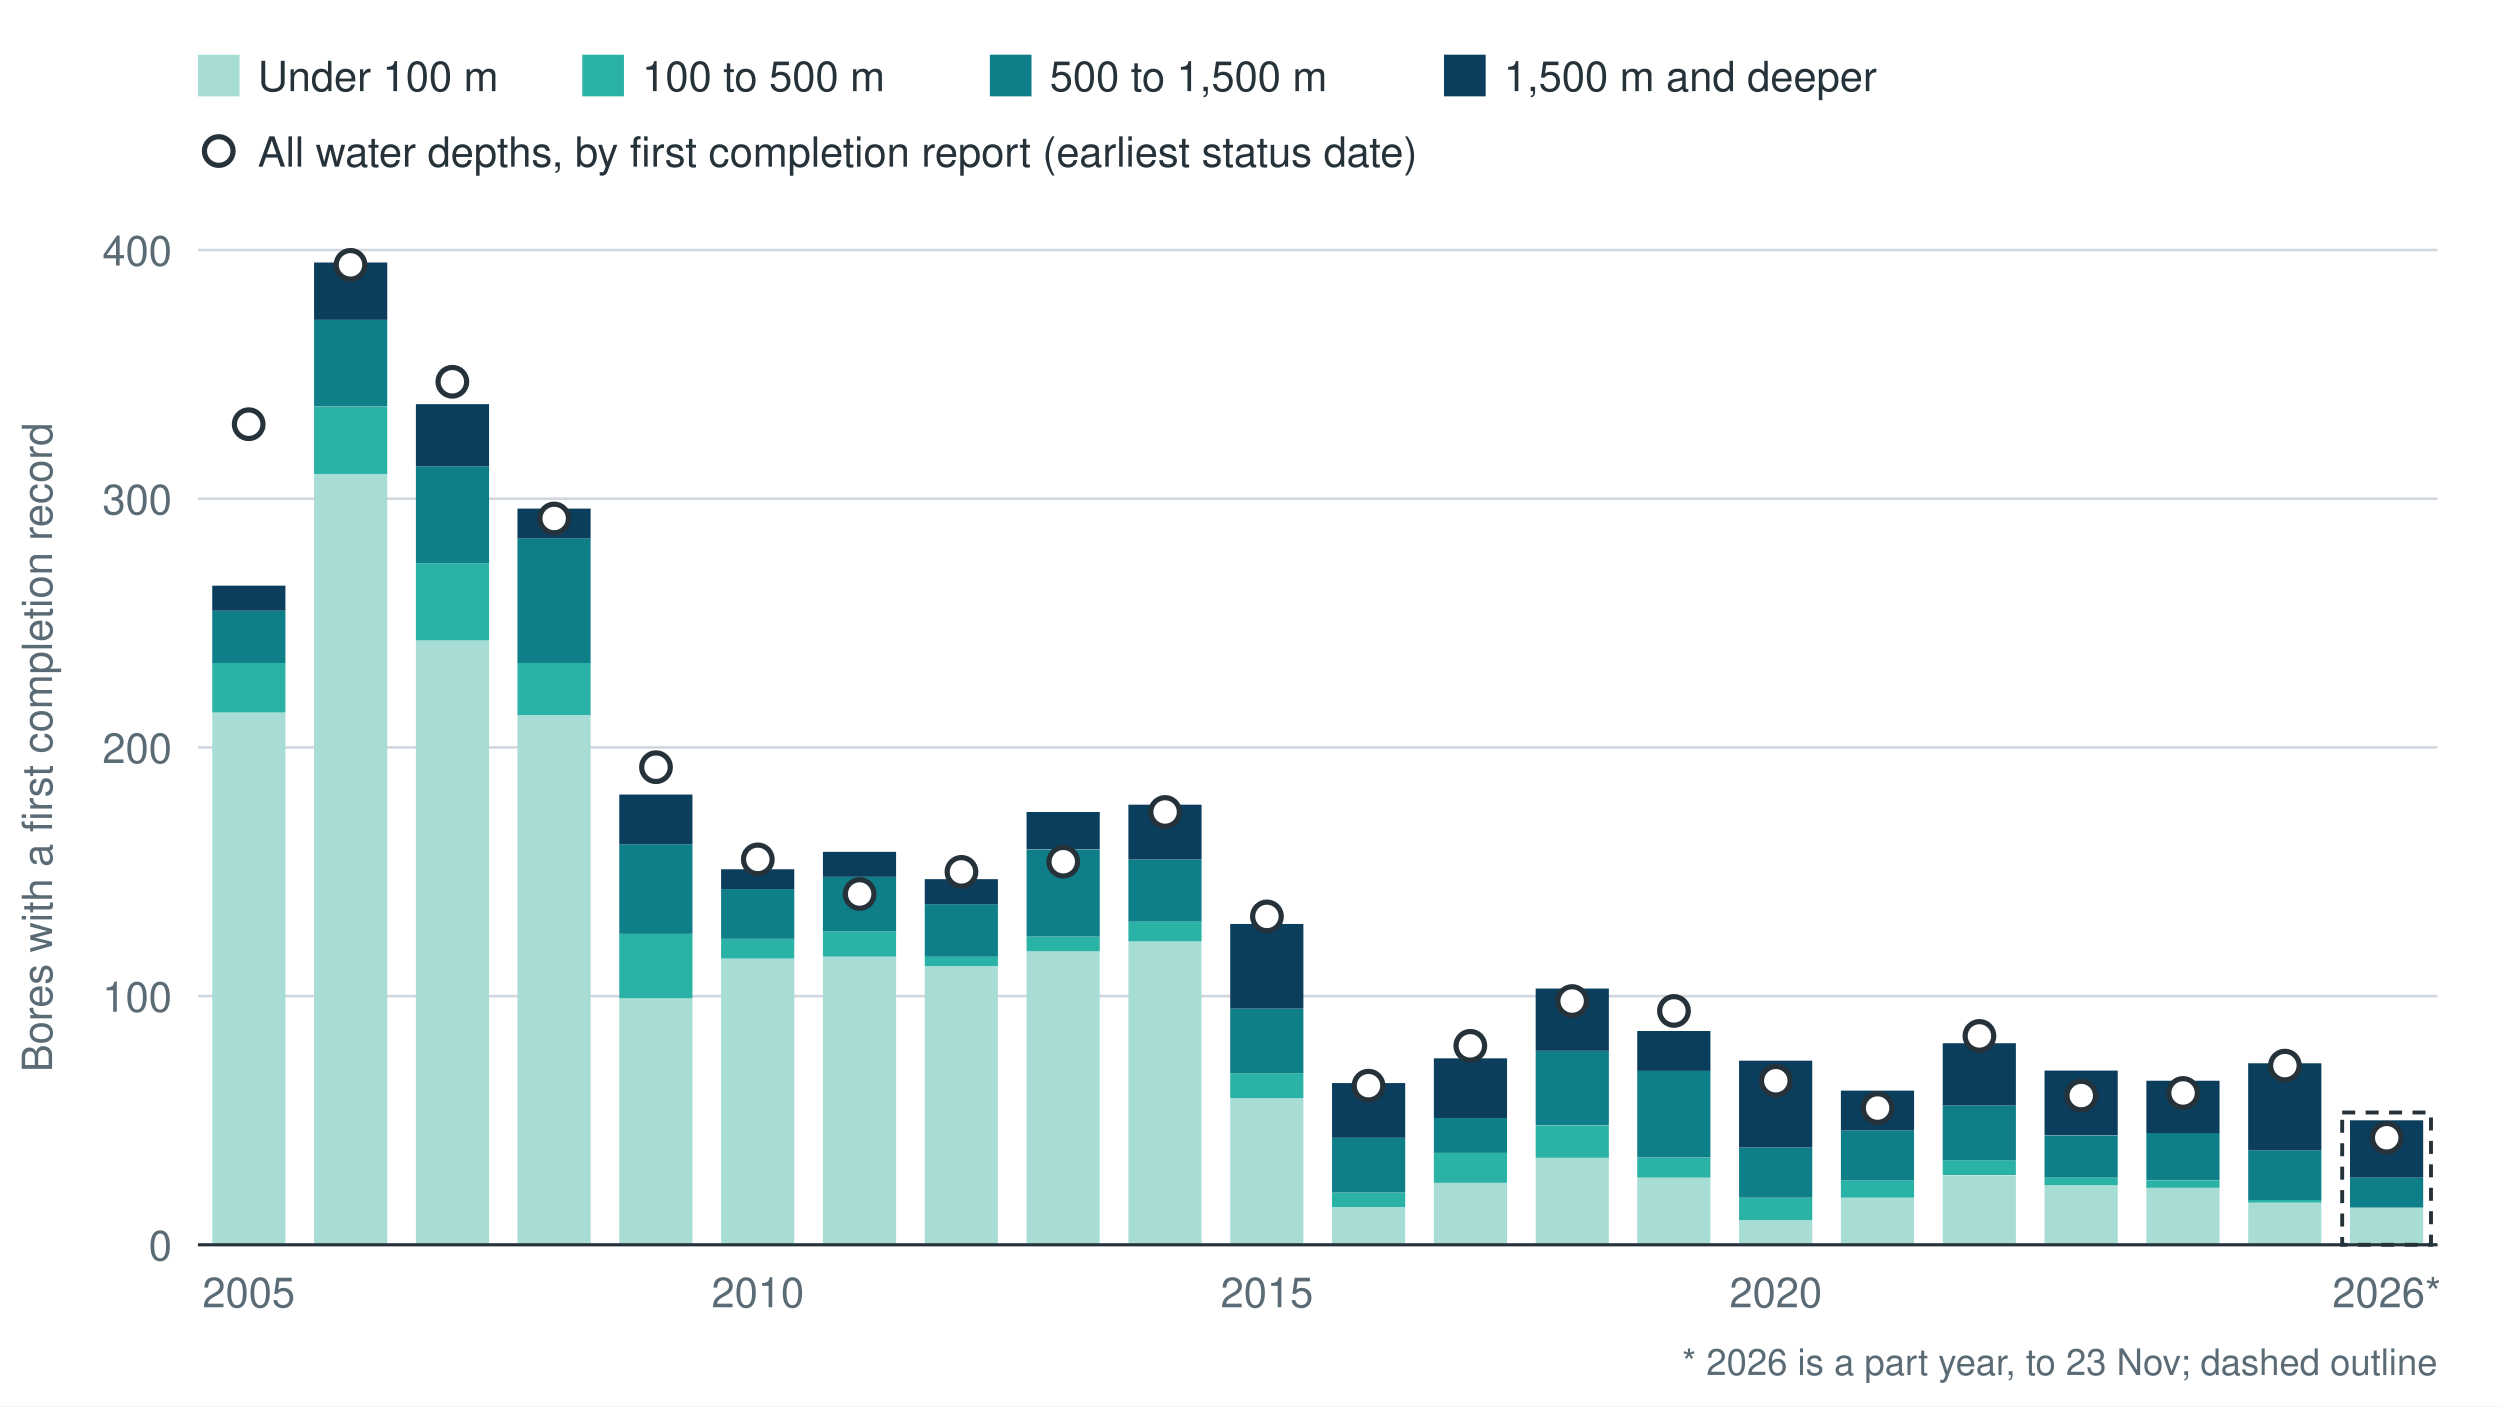
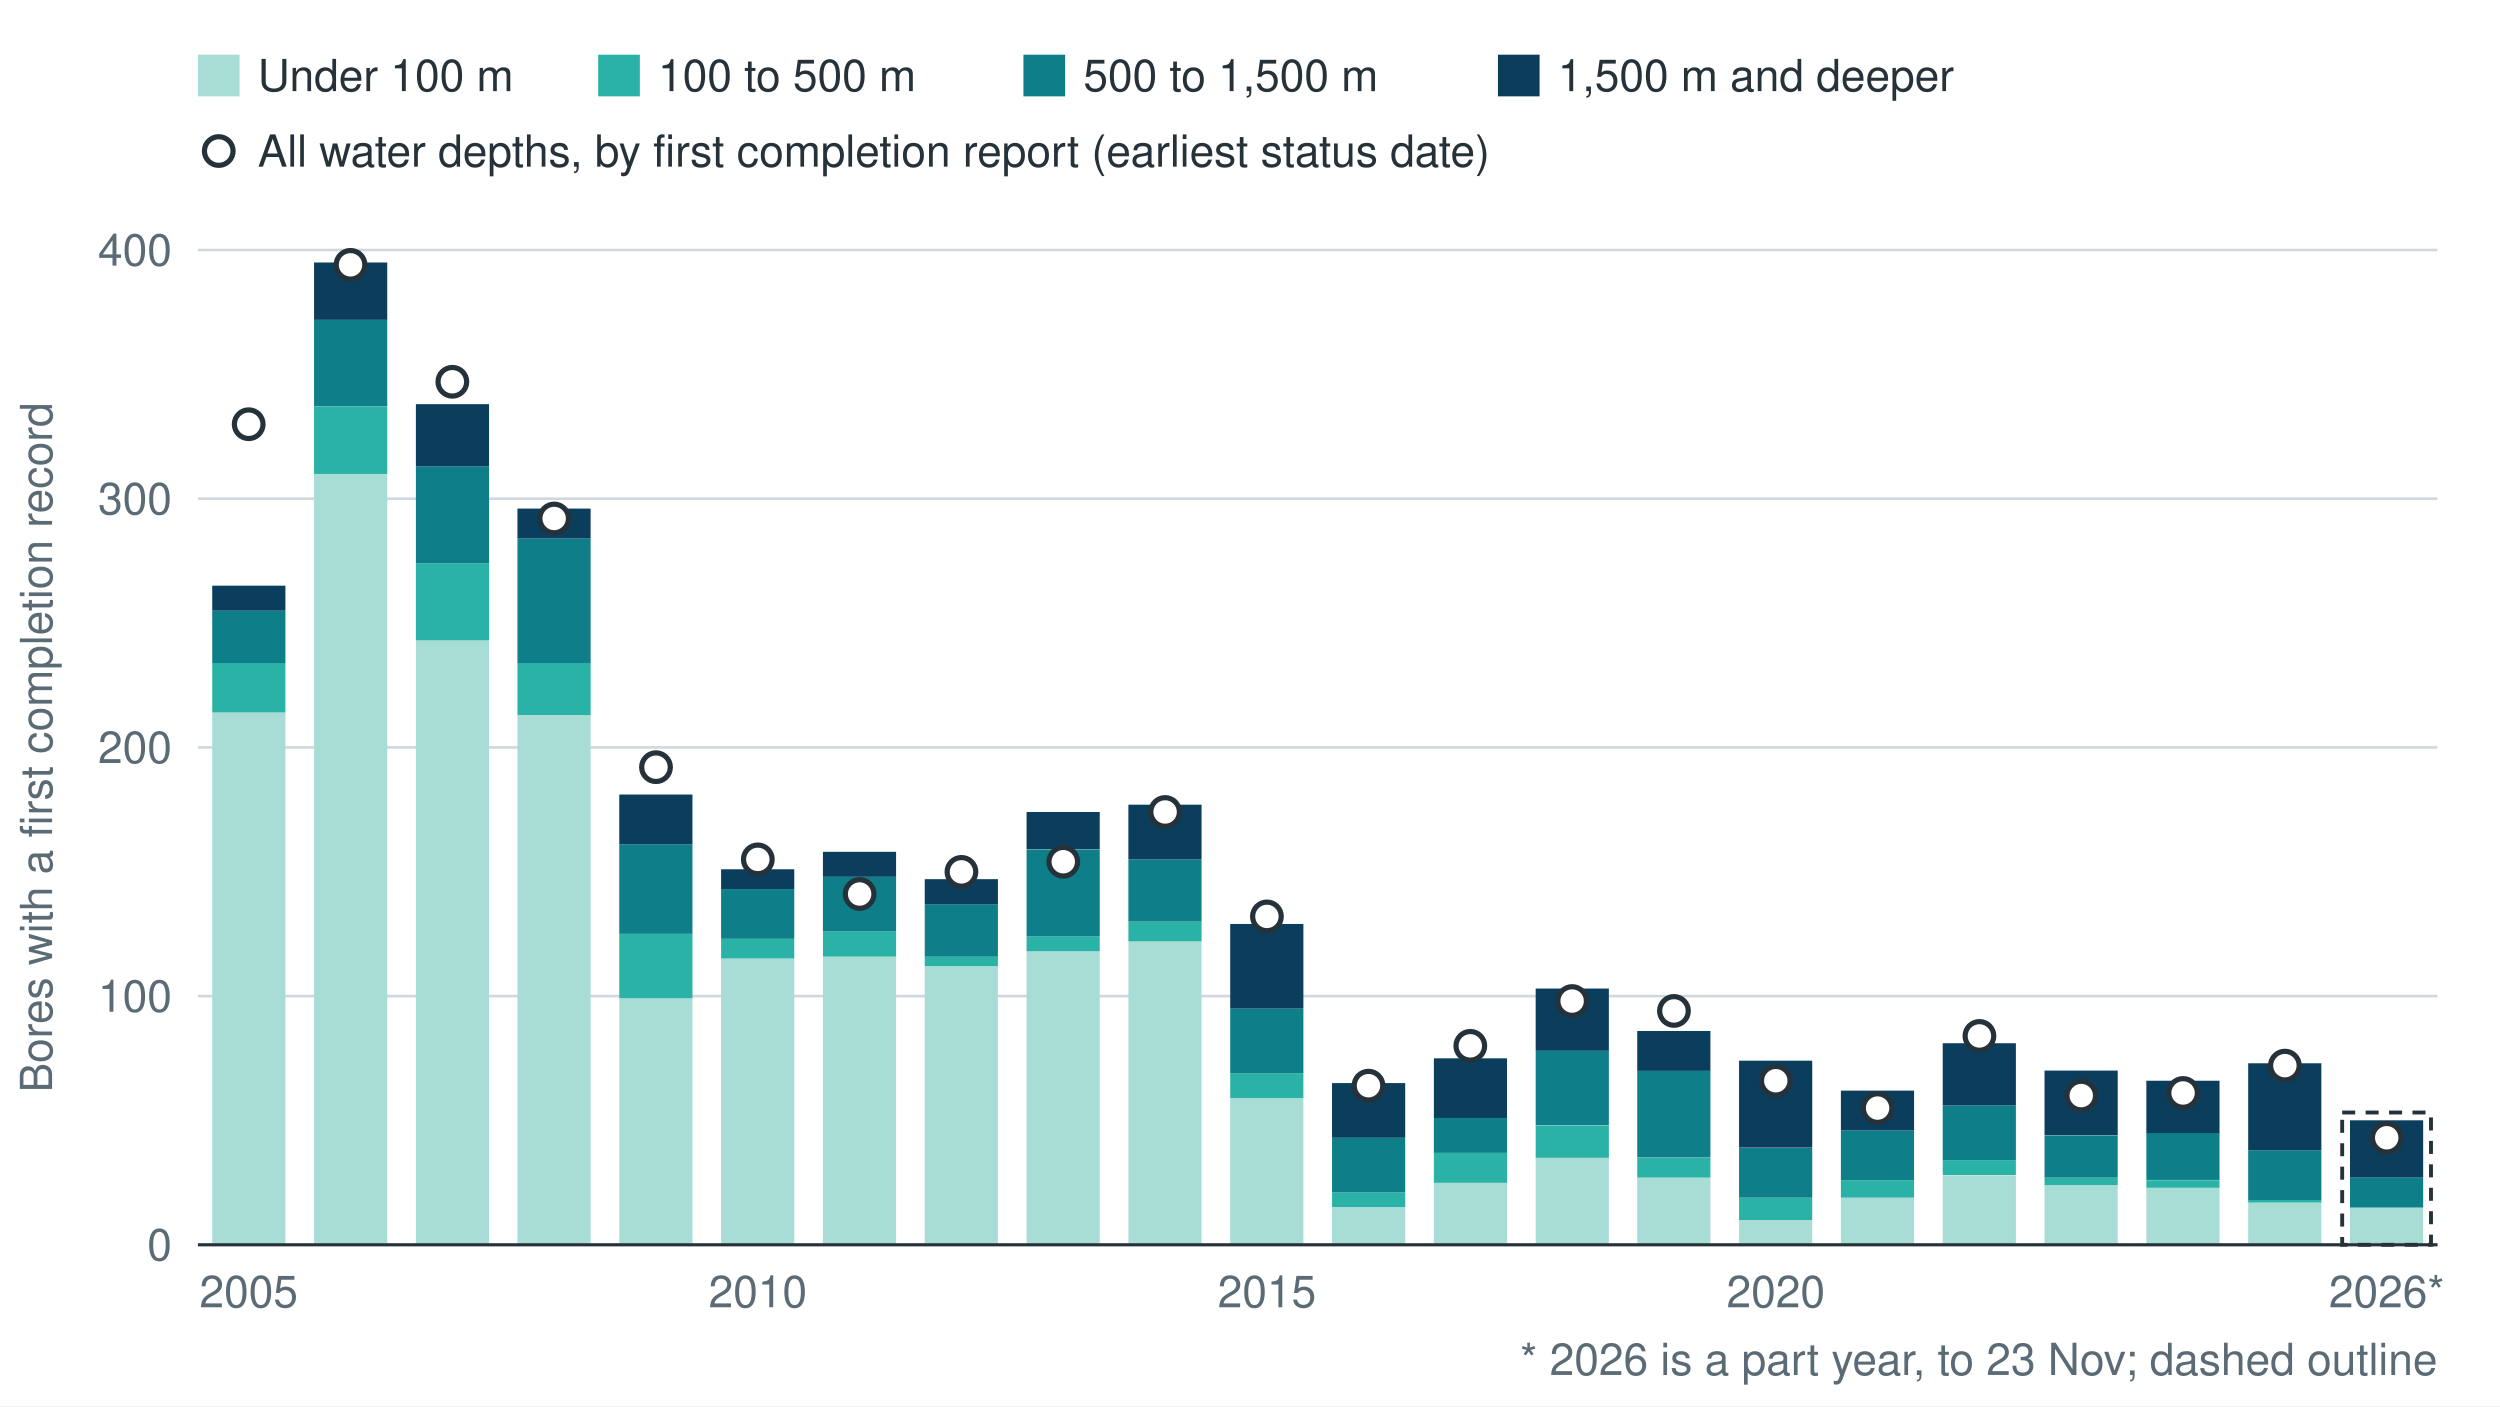
<svg xmlns="http://www.w3.org/2000/svg" viewBox="0 0 960 540" width="960" height="540" role="img" aria-label="Bores with a first completion record by year and water depth: first initial completion approval (bars) and first completion report (circles)" font-family="'Segoe UI',Helvetica,Arial,sans-serif">
  <rect x="0.0" y="0.0" width="960.0" height="540.0" fill="#ffffff" fill-opacity="1.0" stroke="none" />
  <rect x="76.0" y="21.0" width="16.0" height="16.0" fill="#a8ddd6" fill-opacity="1.0" stroke="none" />
-   <text x="99.0" y="35.0" font-size="16" font-weight="400" fill="#26323a" text-anchor="start">Under 100 m</text>
-   <rect x="223.6" y="21.0" width="16.0" height="16.0" fill="#2BB2A6" fill-opacity="1.0" stroke="none" />
-   <text x="246.6" y="35.0" font-size="16" font-weight="400" fill="#26323a" text-anchor="start">100 to 500 m</text>
-   <rect x="380.1" y="21.0" width="16.0" height="16.0" fill="#0e7e88" fill-opacity="1.0" stroke="none" />
-   <text x="403.1" y="35.0" font-size="16" font-weight="400" fill="#26323a" text-anchor="start">500 to 1,500 m</text>
-   <rect x="554.5" y="21.0" width="16.0" height="16.0" fill="#0b3d5c" fill-opacity="1.0" stroke="none" />
-   <text x="577.5" y="35.0" font-size="16" font-weight="400" fill="#26323a" text-anchor="start">1,500 m and deeper</text>
+   <text x="99.0" y="35.0" font-size="17" font-weight="400" fill="#26323a" text-anchor="start">Under 100 m</text>
+   <rect x="229.7" y="21.0" width="16.0" height="16.0" fill="#2BB2A6" fill-opacity="1.0" stroke="none" />
+   <text x="252.7" y="35.0" font-size="17" font-weight="400" fill="#26323a" text-anchor="start">100 to 500 m</text>
+   <rect x="393.0" y="21.0" width="16.0" height="16.0" fill="#0e7e88" fill-opacity="1.0" stroke="none" />
+   <text x="416.0" y="35.0" font-size="17" font-weight="400" fill="#26323a" text-anchor="start">500 to 1,500 m</text>
+   <rect x="575.2" y="21.0" width="16.0" height="16.0" fill="#0b3d5c" fill-opacity="1.0" stroke="none" />
+   <text x="598.2" y="35.0" font-size="17" font-weight="400" fill="#26323a" text-anchor="start">1,500 m and deeper</text>
  <circle cx="84" cy="58" r="5.5" fill="#ffffff" stroke="#26323a" stroke-width="2" />
-   <text x="99.0" y="64.0" font-size="16" font-weight="400" fill="#26323a" text-anchor="start">All water depths, by first completion report (earliest status date)</text>
+   <text x="99.0" y="64.0" font-size="17" font-weight="400" fill="#26323a" text-anchor="start">All water depths, by first completion report (earliest status date)</text>
  <line x1="76.0" y1="478.0" x2="936.0" y2="478.0" stroke="#d0d7de" stroke-width="1.0" />
-   <text x="66.0" y="484.0" font-size="16" font-weight="400" fill="#5a6b76" text-anchor="end">0</text>
+   <text x="66.0" y="484.0" font-size="17" font-weight="400" fill="#5a6b76" text-anchor="end">0</text>
  <line x1="76.0" y1="382.5" x2="936.0" y2="382.5" stroke="#d0d7de" stroke-width="1.0" />
-   <text x="66.0" y="388.5" font-size="16" font-weight="400" fill="#5a6b76" text-anchor="end">100</text>
+   <text x="66.0" y="388.5" font-size="17" font-weight="400" fill="#5a6b76" text-anchor="end">100</text>
  <line x1="76.0" y1="287.0" x2="936.0" y2="287.0" stroke="#d0d7de" stroke-width="1.0" />
-   <text x="66.0" y="293.0" font-size="16" font-weight="400" fill="#5a6b76" text-anchor="end">200</text>
+   <text x="66.0" y="293.0" font-size="17" font-weight="400" fill="#5a6b76" text-anchor="end">200</text>
  <line x1="76.0" y1="191.5" x2="936.0" y2="191.5" stroke="#d0d7de" stroke-width="1.0" />
-   <text x="66.0" y="197.5" font-size="16" font-weight="400" fill="#5a6b76" text-anchor="end">300</text>
+   <text x="66.0" y="197.5" font-size="17" font-weight="400" fill="#5a6b76" text-anchor="end">300</text>
  <line x1="76.0" y1="96.0" x2="936.0" y2="96.0" stroke="#d0d7de" stroke-width="1.0" />
-   <text x="66.0" y="102.0" font-size="16" font-weight="400" fill="#5a6b76" text-anchor="end">400</text>
+   <text x="66.0" y="102.0" font-size="17" font-weight="400" fill="#5a6b76" text-anchor="end">400</text>
  <rect x="81.5" y="273.6" width="28.1" height="204.4" fill="#a8ddd6" fill-opacity="1.0" stroke="none" />
  <rect x="81.5" y="254.5" width="28.1" height="19.1" fill="#2BB2A6" fill-opacity="1.0" stroke="none" />
  <rect x="81.5" y="234.5" width="28.1" height="20.1" fill="#0e7e88" fill-opacity="1.0" stroke="none" />
  <rect x="81.5" y="224.9" width="28.1" height="9.6" fill="#0b3d5c" fill-opacity="1.0" stroke="none" />
  <circle cx="95.5" cy="162.9" r="5.5" fill="#ffffff" stroke="#26323a" stroke-width="2" />
-   <text x="95.5" y="502.0" font-size="16" font-weight="400" fill="#5a6b76" text-anchor="middle">2005</text>
+   <text x="95.5" y="502.0" font-size="17" font-weight="400" fill="#5a6b76" text-anchor="middle">2005</text>
  <rect x="120.6" y="181.9" width="28.1" height="296.1" fill="#a8ddd6" fill-opacity="1.0" stroke="none" />
  <rect x="120.6" y="156.2" width="28.1" height="25.8" fill="#2BB2A6" fill-opacity="1.0" stroke="none" />
  <rect x="120.6" y="122.7" width="28.1" height="33.4" fill="#0e7e88" fill-opacity="1.0" stroke="none" />
  <rect x="120.6" y="100.8" width="28.1" height="22.0" fill="#0b3d5c" fill-opacity="1.0" stroke="none" />
  <circle cx="134.6" cy="101.7" r="5.5" fill="#ffffff" stroke="#26323a" stroke-width="2" />
  <rect x="159.7" y="245.9" width="28.1" height="232.1" fill="#a8ddd6" fill-opacity="1.0" stroke="none" />
  <rect x="159.7" y="216.3" width="28.1" height="29.6" fill="#2BB2A6" fill-opacity="1.0" stroke="none" />
  <rect x="159.7" y="179.1" width="28.1" height="37.2" fill="#0e7e88" fill-opacity="1.0" stroke="none" />
  <rect x="159.7" y="155.2" width="28.1" height="23.9" fill="#0b3d5c" fill-opacity="1.0" stroke="none" />
  <circle cx="173.7" cy="146.6" r="5.5" fill="#ffffff" stroke="#26323a" stroke-width="2" />
  <rect x="198.7" y="274.6" width="28.1" height="203.4" fill="#a8ddd6" fill-opacity="1.0" stroke="none" />
  <rect x="198.7" y="254.5" width="28.1" height="20.1" fill="#2BB2A6" fill-opacity="1.0" stroke="none" />
  <rect x="198.7" y="206.8" width="28.1" height="47.8" fill="#0e7e88" fill-opacity="1.0" stroke="none" />
  <rect x="198.7" y="195.3" width="28.1" height="11.5" fill="#0b3d5c" fill-opacity="1.0" stroke="none" />
  <circle cx="212.8" cy="199.1" r="5.5" fill="#ffffff" stroke="#26323a" stroke-width="2" />
  <rect x="237.8" y="383.5" width="28.1" height="94.5" fill="#a8ddd6" fill-opacity="1.0" stroke="none" />
  <rect x="237.8" y="358.6" width="28.1" height="24.8" fill="#2BB2A6" fill-opacity="1.0" stroke="none" />
  <rect x="237.8" y="324.2" width="28.1" height="34.4" fill="#0e7e88" fill-opacity="1.0" stroke="none" />
  <rect x="237.8" y="305.1" width="28.1" height="19.1" fill="#0b3d5c" fill-opacity="1.0" stroke="none" />
  <circle cx="251.9" cy="294.6" r="5.5" fill="#ffffff" stroke="#26323a" stroke-width="2" />
  <rect x="276.9" y="368.2" width="28.1" height="109.8" fill="#a8ddd6" fill-opacity="1.0" stroke="none" />
  <rect x="276.9" y="360.5" width="28.1" height="7.6" fill="#2BB2A6" fill-opacity="1.0" stroke="none" />
  <rect x="276.9" y="341.4" width="28.1" height="19.1" fill="#0e7e88" fill-opacity="1.0" stroke="none" />
  <rect x="276.9" y="333.8" width="28.1" height="7.6" fill="#0b3d5c" fill-opacity="1.0" stroke="none" />
  <circle cx="291.0" cy="330.0" r="5.5" fill="#ffffff" stroke="#26323a" stroke-width="2" />
-   <text x="291.0" y="502.0" font-size="16" font-weight="400" fill="#5a6b76" text-anchor="middle">2010</text>
+   <text x="291.0" y="502.0" font-size="17" font-weight="400" fill="#5a6b76" text-anchor="middle">2010</text>
  <rect x="316.0" y="367.2" width="28.1" height="110.8" fill="#a8ddd6" fill-opacity="1.0" stroke="none" />
  <rect x="316.0" y="357.7" width="28.1" height="9.6" fill="#2BB2A6" fill-opacity="1.0" stroke="none" />
  <rect x="316.0" y="336.7" width="28.1" height="21.0" fill="#0e7e88" fill-opacity="1.0" stroke="none" />
  <rect x="316.0" y="327.1" width="28.1" height="9.6" fill="#0b3d5c" fill-opacity="1.0" stroke="none" />
  <circle cx="330.1" cy="343.3" r="5.5" fill="#ffffff" stroke="#26323a" stroke-width="2" />
  <rect x="355.1" y="371.0" width="28.1" height="107.0" fill="#a8ddd6" fill-opacity="1.0" stroke="none" />
  <rect x="355.1" y="367.2" width="28.1" height="3.8" fill="#2BB2A6" fill-opacity="1.0" stroke="none" />
  <rect x="355.1" y="347.2" width="28.1" height="20.1" fill="#0e7e88" fill-opacity="1.0" stroke="none" />
  <rect x="355.1" y="337.6" width="28.1" height="9.6" fill="#0b3d5c" fill-opacity="1.0" stroke="none" />
  <circle cx="369.2" cy="334.8" r="5.5" fill="#ffffff" stroke="#26323a" stroke-width="2" />
  <rect x="394.2" y="365.3" width="28.1" height="112.7" fill="#a8ddd6" fill-opacity="1.0" stroke="none" />
  <rect x="394.2" y="359.6" width="28.1" height="5.7" fill="#2BB2A6" fill-opacity="1.0" stroke="none" />
  <rect x="394.2" y="326.2" width="28.1" height="33.4" fill="#0e7e88" fill-opacity="1.0" stroke="none" />
  <rect x="394.2" y="311.8" width="28.1" height="14.3" fill="#0b3d5c" fill-opacity="1.0" stroke="none" />
  <circle cx="408.3" cy="330.9" r="5.5" fill="#ffffff" stroke="#26323a" stroke-width="2" />
  <rect x="433.3" y="361.5" width="28.1" height="116.5" fill="#a8ddd6" fill-opacity="1.0" stroke="none" />
  <rect x="433.3" y="353.9" width="28.1" height="7.6" fill="#2BB2A6" fill-opacity="1.0" stroke="none" />
  <rect x="433.3" y="330.0" width="28.1" height="23.9" fill="#0e7e88" fill-opacity="1.0" stroke="none" />
  <rect x="433.3" y="309.0" width="28.1" height="21.0" fill="#0b3d5c" fill-opacity="1.0" stroke="none" />
  <circle cx="447.4" cy="311.8" r="5.5" fill="#ffffff" stroke="#26323a" stroke-width="2" />
  <rect x="472.4" y="421.7" width="28.1" height="56.3" fill="#a8ddd6" fill-opacity="1.0" stroke="none" />
  <rect x="472.4" y="412.1" width="28.1" height="9.6" fill="#2BB2A6" fill-opacity="1.0" stroke="none" />
  <rect x="472.4" y="387.3" width="28.1" height="24.8" fill="#0e7e88" fill-opacity="1.0" stroke="none" />
  <rect x="472.4" y="354.8" width="28.1" height="32.5" fill="#0b3d5c" fill-opacity="1.0" stroke="none" />
  <circle cx="486.5" cy="351.9" r="5.5" fill="#ffffff" stroke="#26323a" stroke-width="2" />
-   <text x="486.5" y="502.0" font-size="16" font-weight="400" fill="#5a6b76" text-anchor="middle">2015</text>
+   <text x="486.5" y="502.0" font-size="17" font-weight="400" fill="#5a6b76" text-anchor="middle">2015</text>
  <rect x="511.5" y="463.7" width="28.1" height="14.3" fill="#a8ddd6" fill-opacity="1.0" stroke="none" />
  <rect x="511.5" y="457.9" width="28.1" height="5.7" fill="#2BB2A6" fill-opacity="1.0" stroke="none" />
  <rect x="511.5" y="436.9" width="28.1" height="21.0" fill="#0e7e88" fill-opacity="1.0" stroke="none" />
  <rect x="511.5" y="415.9" width="28.1" height="21.0" fill="#0b3d5c" fill-opacity="1.0" stroke="none" />
  <circle cx="525.5" cy="416.9" r="5.5" fill="#ffffff" stroke="#26323a" stroke-width="2" />
  <rect x="550.6" y="454.1" width="28.1" height="23.9" fill="#a8ddd6" fill-opacity="1.0" stroke="none" />
  <rect x="550.6" y="442.7" width="28.1" height="11.5" fill="#2BB2A6" fill-opacity="1.0" stroke="none" />
  <rect x="550.6" y="429.3" width="28.1" height="13.4" fill="#0e7e88" fill-opacity="1.0" stroke="none" />
  <rect x="550.6" y="406.4" width="28.1" height="22.9" fill="#0b3d5c" fill-opacity="1.0" stroke="none" />
  <circle cx="564.6" cy="401.6" r="5.5" fill="#ffffff" stroke="#26323a" stroke-width="2" />
  <rect x="589.7" y="444.6" width="28.1" height="33.4" fill="#a8ddd6" fill-opacity="1.0" stroke="none" />
  <rect x="589.7" y="432.2" width="28.1" height="12.4" fill="#2BB2A6" fill-opacity="1.0" stroke="none" />
  <rect x="589.7" y="403.5" width="28.1" height="28.6" fill="#0e7e88" fill-opacity="1.0" stroke="none" />
  <rect x="589.7" y="379.6" width="28.1" height="23.9" fill="#0b3d5c" fill-opacity="1.0" stroke="none" />
  <circle cx="603.7" cy="384.4" r="5.5" fill="#ffffff" stroke="#26323a" stroke-width="2" />
  <rect x="628.7" y="452.2" width="28.1" height="25.8" fill="#a8ddd6" fill-opacity="1.0" stroke="none" />
  <rect x="628.7" y="444.6" width="28.1" height="7.6" fill="#2BB2A6" fill-opacity="1.0" stroke="none" />
  <rect x="628.7" y="411.1" width="28.1" height="33.4" fill="#0e7e88" fill-opacity="1.0" stroke="none" />
  <rect x="628.7" y="395.9" width="28.1" height="15.3" fill="#0b3d5c" fill-opacity="1.0" stroke="none" />
  <circle cx="642.8" cy="388.2" r="5.5" fill="#ffffff" stroke="#26323a" stroke-width="2" />
  <rect x="667.8" y="468.4" width="28.1" height="9.6" fill="#a8ddd6" fill-opacity="1.0" stroke="none" />
  <rect x="667.8" y="459.9" width="28.1" height="8.6" fill="#2BB2A6" fill-opacity="1.0" stroke="none" />
  <rect x="667.8" y="440.8" width="28.1" height="19.1" fill="#0e7e88" fill-opacity="1.0" stroke="none" />
  <rect x="667.8" y="407.3" width="28.1" height="33.4" fill="#0b3d5c" fill-opacity="1.0" stroke="none" />
  <circle cx="681.9" cy="415.0" r="5.5" fill="#ffffff" stroke="#26323a" stroke-width="2" />
-   <text x="681.9" y="502.0" font-size="16" font-weight="400" fill="#5a6b76" text-anchor="middle">2020</text>
+   <text x="681.9" y="502.0" font-size="17" font-weight="400" fill="#5a6b76" text-anchor="middle">2020</text>
  <rect x="706.9" y="459.9" width="28.1" height="18.1" fill="#a8ddd6" fill-opacity="1.0" stroke="none" />
  <rect x="706.9" y="453.2" width="28.1" height="6.7" fill="#2BB2A6" fill-opacity="1.0" stroke="none" />
  <rect x="706.9" y="434.1" width="28.1" height="19.1" fill="#0e7e88" fill-opacity="1.0" stroke="none" />
  <rect x="706.9" y="418.8" width="28.1" height="15.3" fill="#0b3d5c" fill-opacity="1.0" stroke="none" />
  <circle cx="721.0" cy="425.5" r="5.5" fill="#ffffff" stroke="#26323a" stroke-width="2" />
  <rect x="746.0" y="451.3" width="28.1" height="26.7" fill="#a8ddd6" fill-opacity="1.0" stroke="none" />
  <rect x="746.0" y="445.5" width="28.1" height="5.7" fill="#2BB2A6" fill-opacity="1.0" stroke="none" />
  <rect x="746.0" y="424.5" width="28.1" height="21.0" fill="#0e7e88" fill-opacity="1.0" stroke="none" />
  <rect x="746.0" y="400.6" width="28.1" height="23.9" fill="#0b3d5c" fill-opacity="1.0" stroke="none" />
  <circle cx="760.1" cy="397.8" r="5.5" fill="#ffffff" stroke="#26323a" stroke-width="2" />
  <rect x="785.1" y="455.1" width="28.1" height="22.9" fill="#a8ddd6" fill-opacity="1.0" stroke="none" />
  <rect x="785.1" y="452.2" width="28.1" height="2.9" fill="#2BB2A6" fill-opacity="1.0" stroke="none" />
  <rect x="785.1" y="436.0" width="28.1" height="16.2" fill="#0e7e88" fill-opacity="1.0" stroke="none" />
  <rect x="785.1" y="411.1" width="28.1" height="24.8" fill="#0b3d5c" fill-opacity="1.0" stroke="none" />
  <circle cx="799.2" cy="420.7" r="5.5" fill="#ffffff" stroke="#26323a" stroke-width="2" />
  <rect x="824.2" y="456.0" width="28.1" height="22.0" fill="#a8ddd6" fill-opacity="1.0" stroke="none" />
  <rect x="824.2" y="453.2" width="28.1" height="2.9" fill="#2BB2A6" fill-opacity="1.0" stroke="none" />
  <rect x="824.2" y="435.0" width="28.1" height="18.1" fill="#0e7e88" fill-opacity="1.0" stroke="none" />
  <rect x="824.2" y="415.0" width="28.1" height="20.1" fill="#0b3d5c" fill-opacity="1.0" stroke="none" />
  <circle cx="838.3" cy="419.7" r="5.5" fill="#ffffff" stroke="#26323a" stroke-width="2" />
  <rect x="863.3" y="461.8" width="28.1" height="16.2" fill="#a8ddd6" fill-opacity="1.0" stroke="none" />
  <rect x="863.3" y="460.8" width="28.1" height="1.0" fill="#2BB2A6" fill-opacity="1.0" stroke="none" />
  <rect x="863.3" y="441.7" width="28.1" height="19.1" fill="#0e7e88" fill-opacity="1.0" stroke="none" />
  <rect x="863.3" y="408.3" width="28.1" height="33.4" fill="#0b3d5c" fill-opacity="1.0" stroke="none" />
  <circle cx="877.4" cy="409.2" r="5.5" fill="#ffffff" stroke="#26323a" stroke-width="2" />
  <rect x="902.4" y="463.7" width="28.1" height="14.3" fill="#a8ddd6" fill-opacity="1.0" stroke="none" />
  <rect x="902.4" y="463.7" width="28.1" height="0.0" fill="#2BB2A6" fill-opacity="1.0" stroke="none" />
  <rect x="902.4" y="452.2" width="28.1" height="11.5" fill="#0e7e88" fill-opacity="1.0" stroke="none" />
  <rect x="902.4" y="430.2" width="28.1" height="22.0" fill="#0b3d5c" fill-opacity="1.0" stroke="none" />
  <rect x="899.4" y="427.2" width="34.1" height="50.8" fill="none" stroke="#26323a" stroke-width="1.5" stroke-dasharray="5 4" />
  <circle cx="916.5" cy="436.9" r="5.5" fill="#ffffff" stroke="#26323a" stroke-width="2" />
-   <text x="916.5" y="502.0" font-size="16" font-weight="400" fill="#5a6b76" text-anchor="middle">2026*</text>
+   <text x="916.5" y="502.0" font-size="17" font-weight="400" fill="#5a6b76" text-anchor="middle">2026*</text>
  <line x1="76.0" y1="478.0" x2="936.0" y2="478.0" stroke="#26323a" stroke-width="1.2" />
-   <text x="20" y="287.0" font-size="16" fill="#5a6b76" text-anchor="middle" transform="rotate(-90 20 287.0)">Bores with a first completion record</text>
-   <text x="936.0" y="528.0" font-size="14" font-weight="400" fill="#5a6b76" text-anchor="end">* 2026 is a part year, to 23 Nov; dashed outline</text>
+   <text x="20" y="287.0" font-size="17" fill="#5a6b76" text-anchor="middle" transform="rotate(-90 20 287.0)">Bores with a first completion record</text>
+   <text x="936.0" y="528.0" font-size="17" font-weight="400" fill="#5a6b76" text-anchor="end">* 2026 is a part year, to 23 Nov; dashed outline</text>
</svg>
